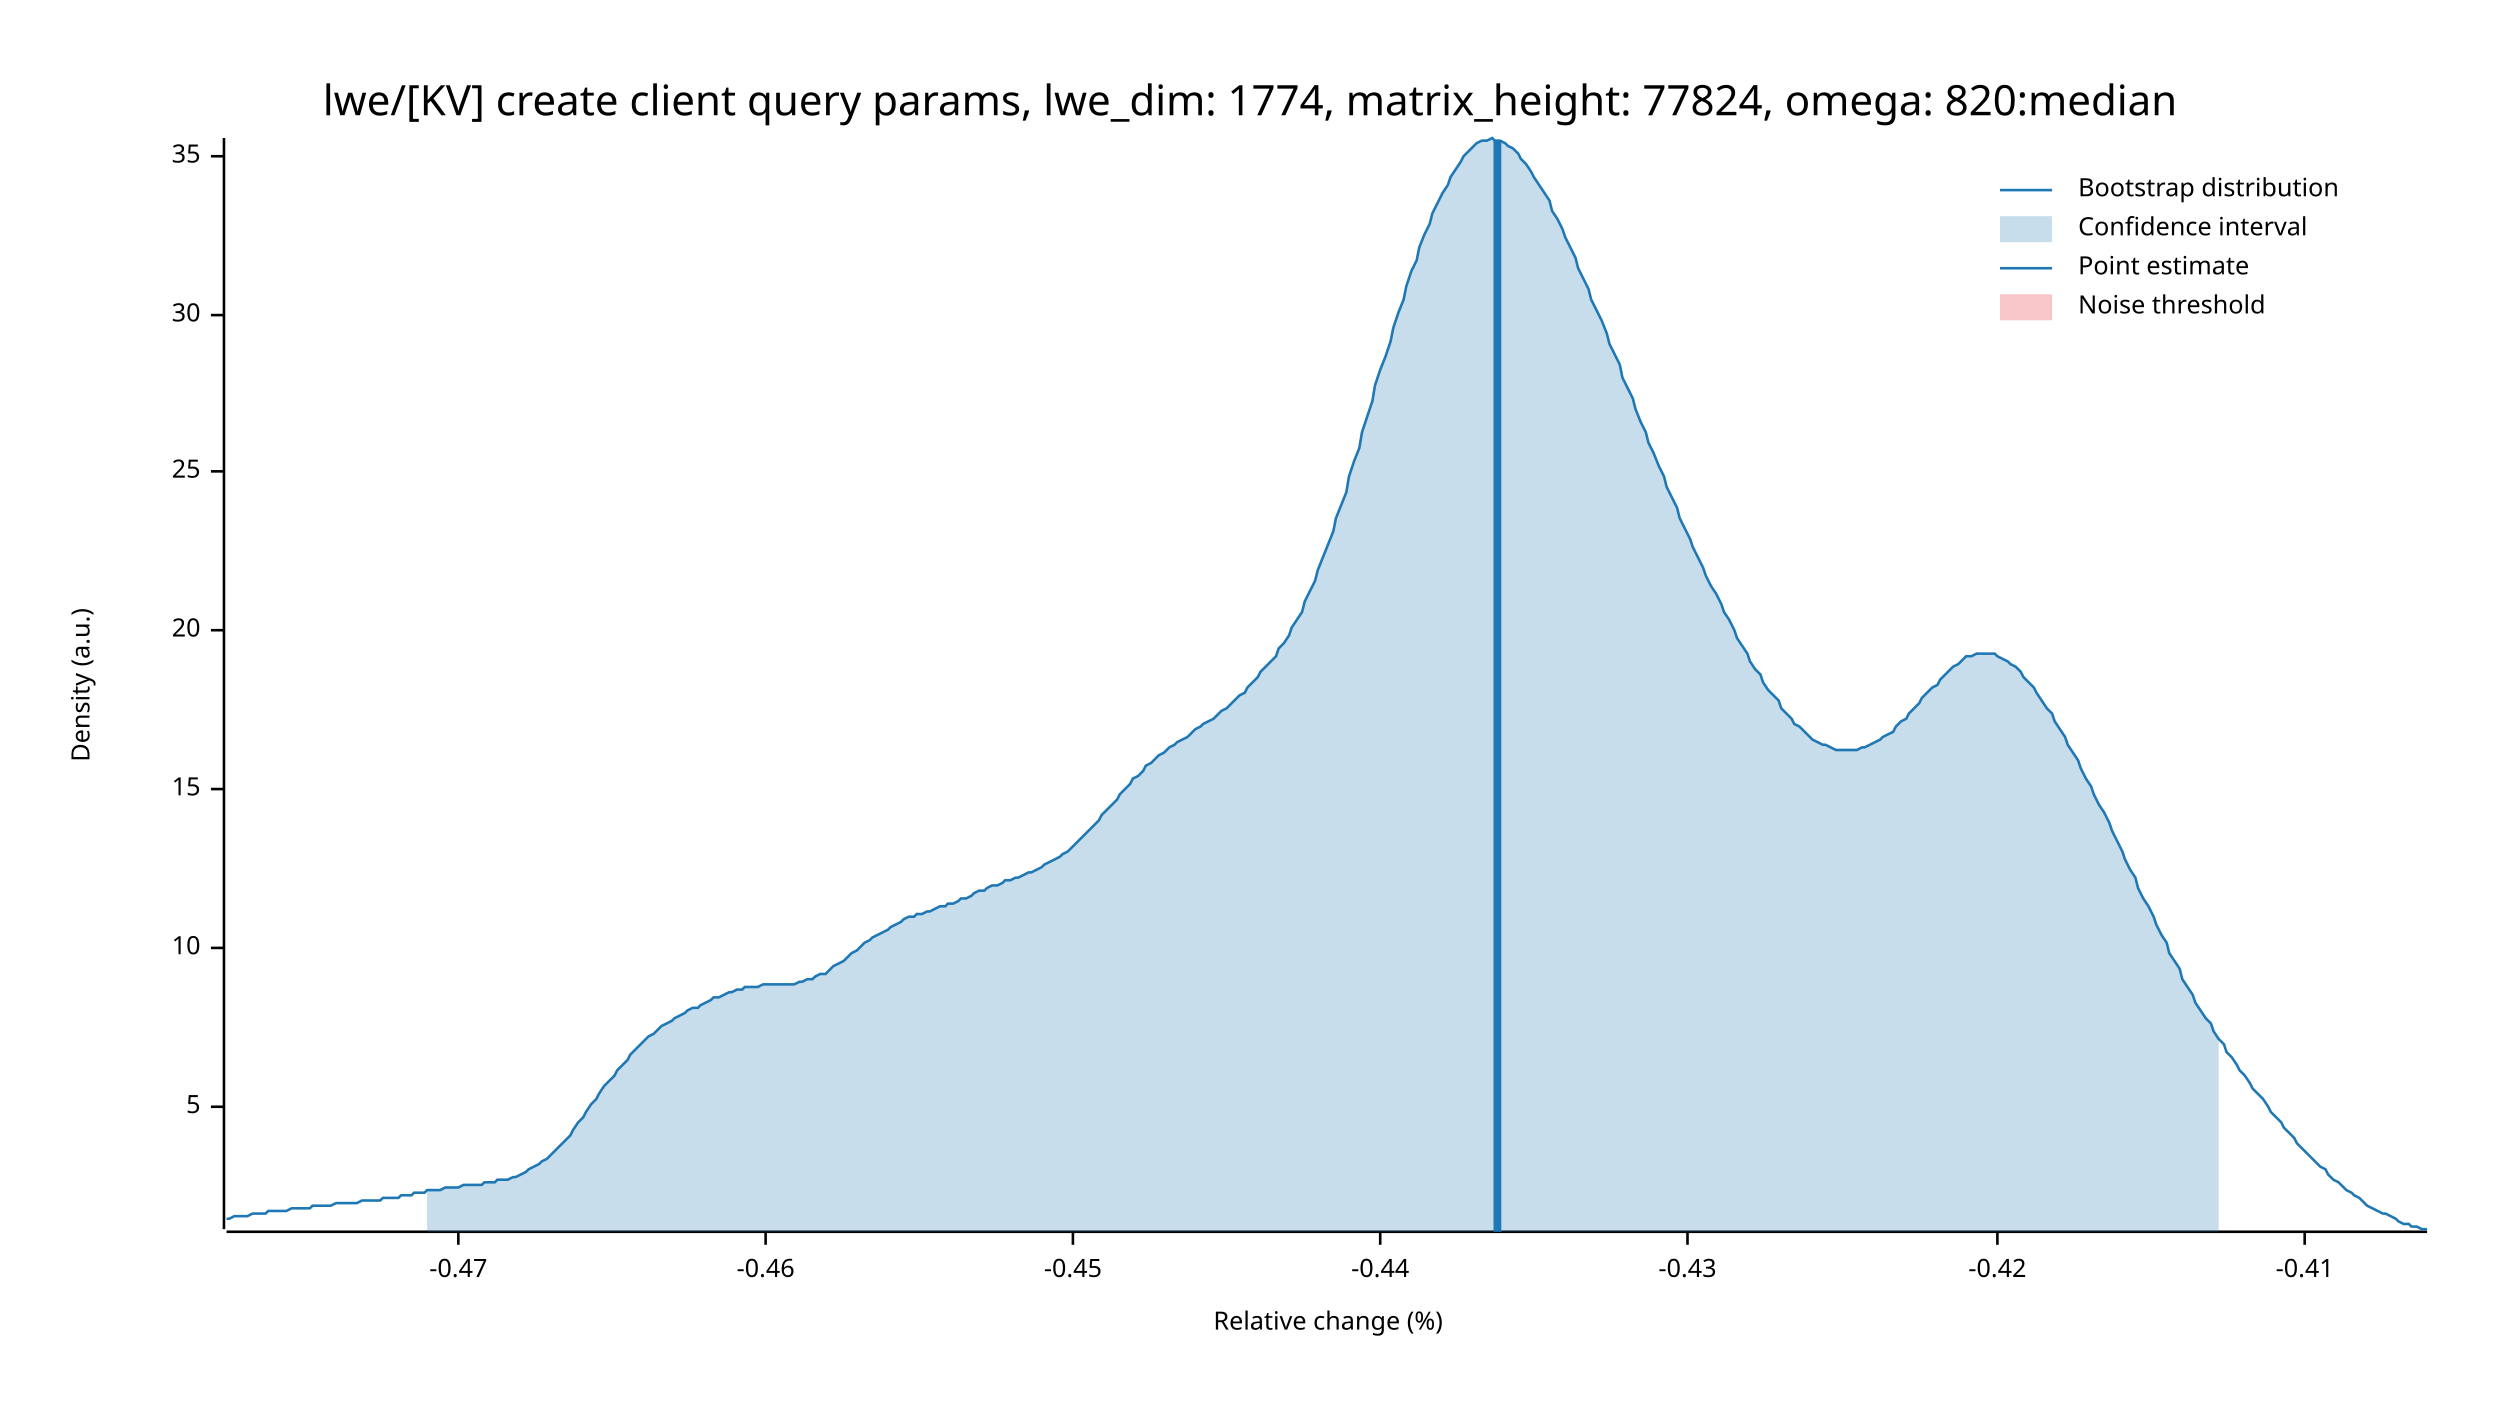
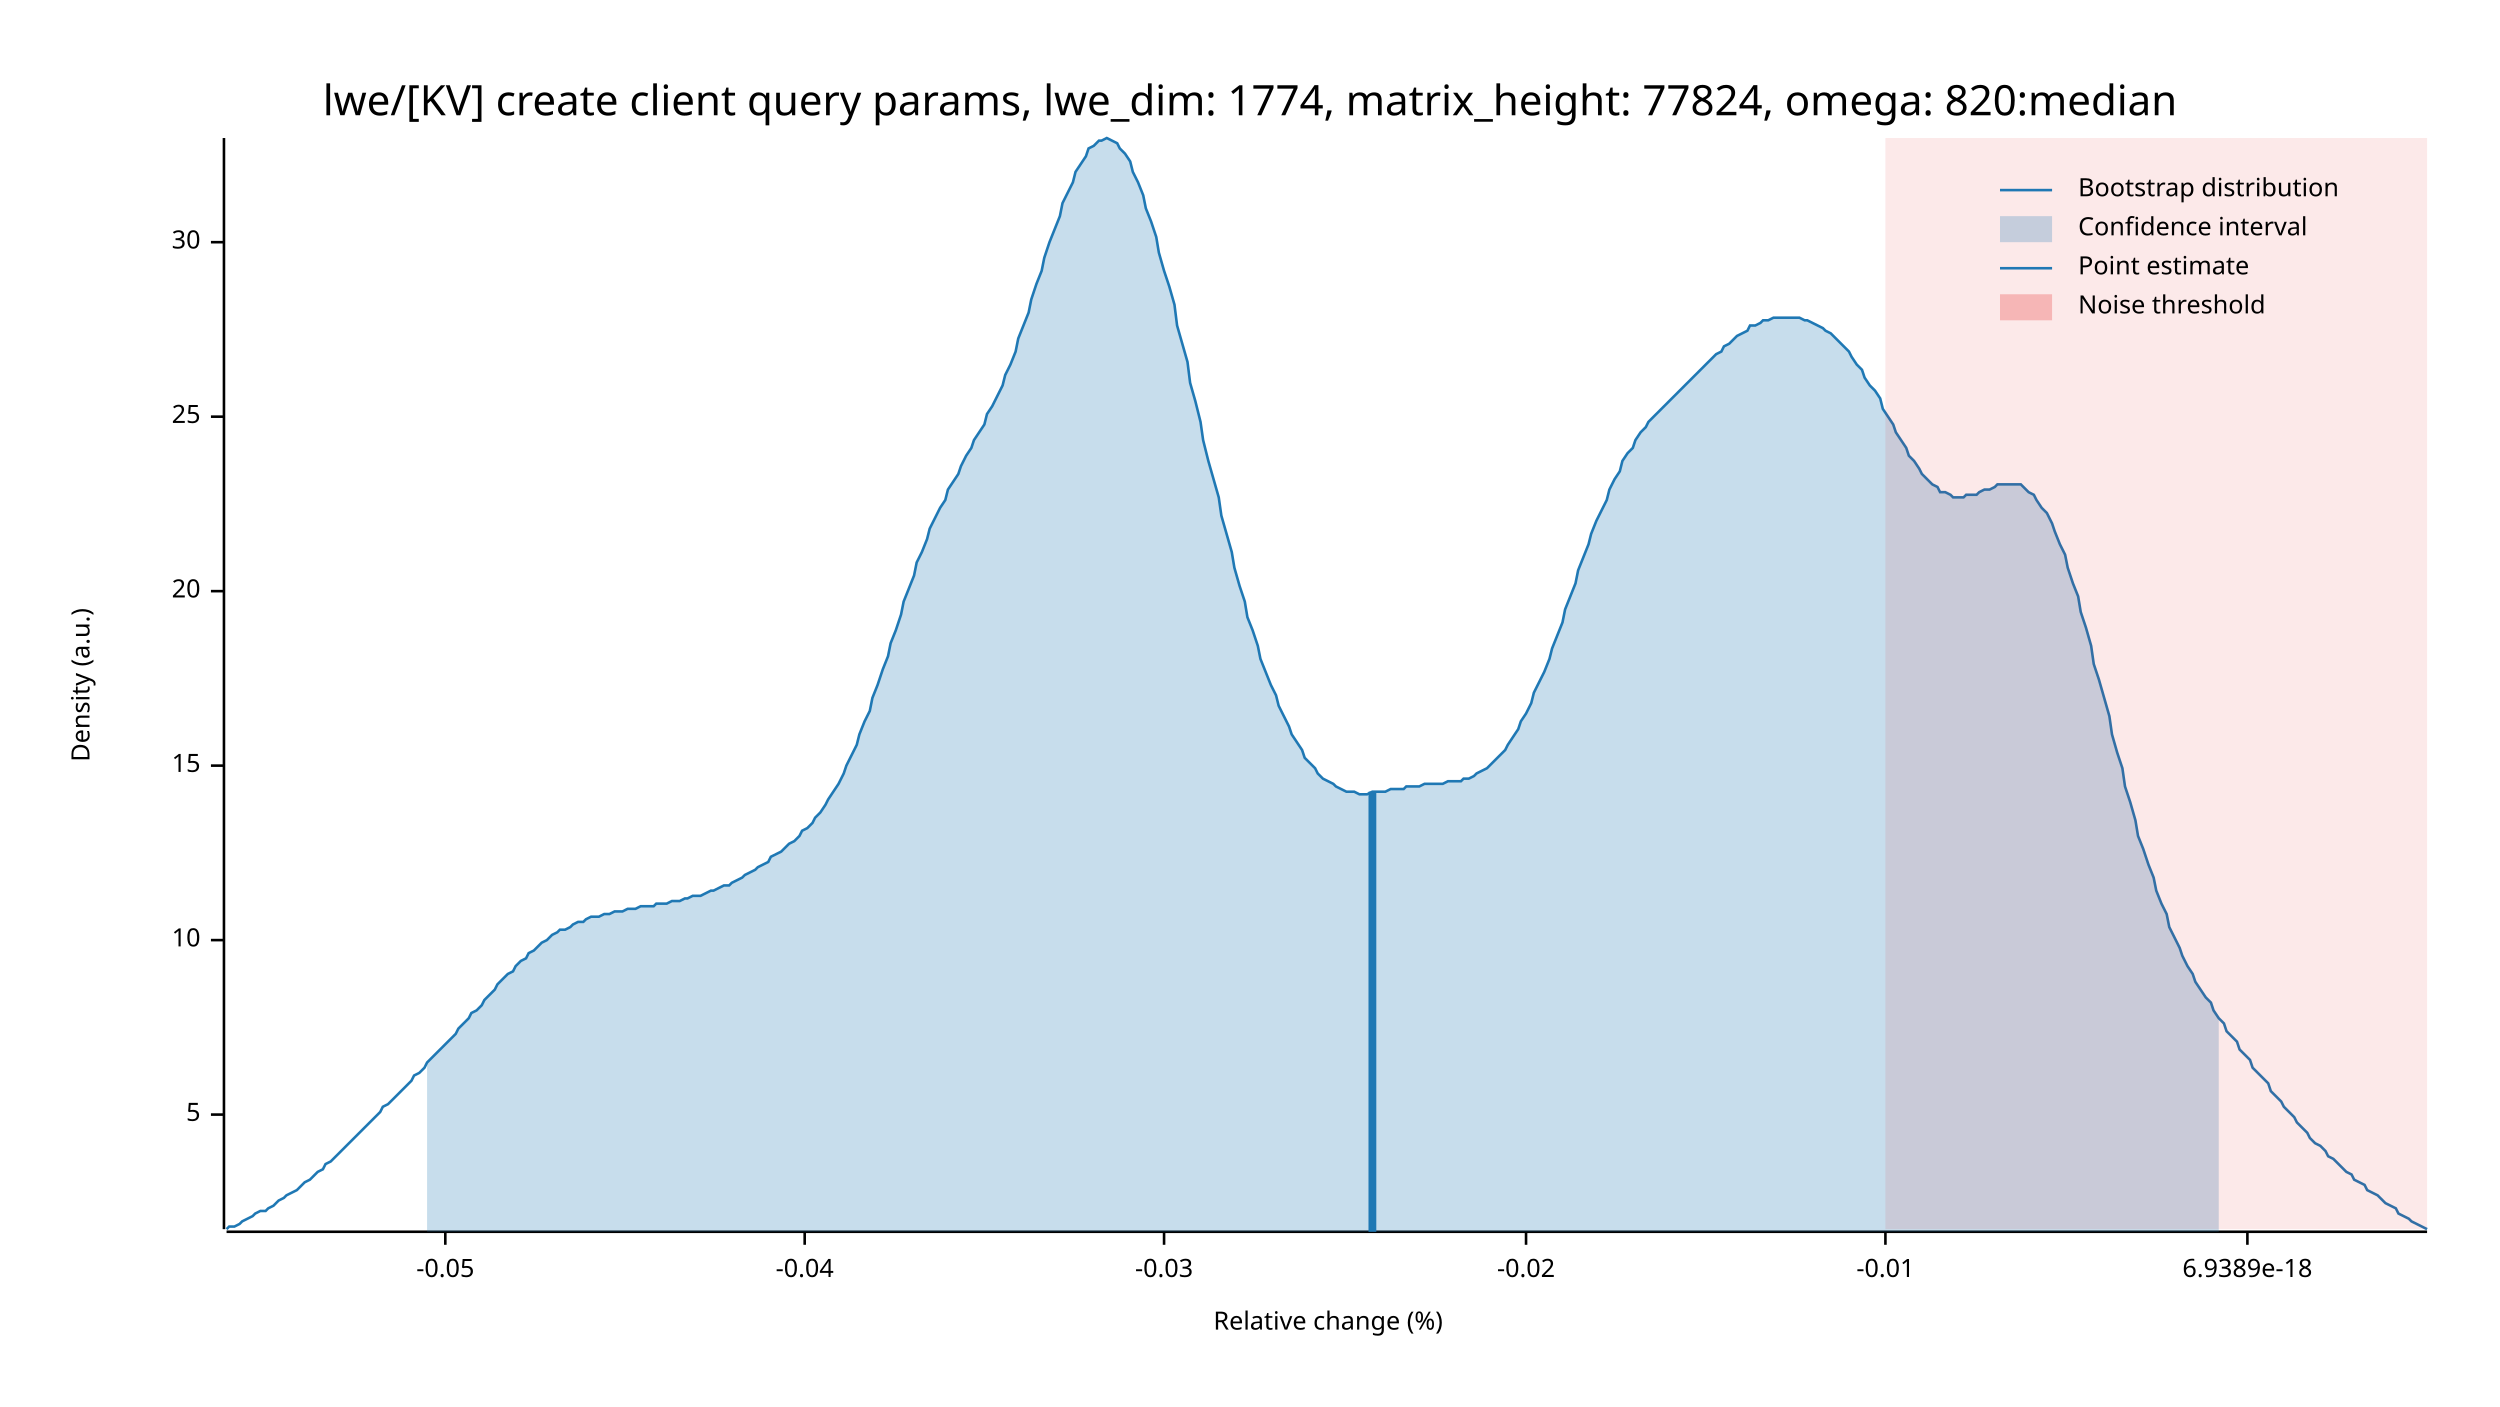
<svg xmlns="http://www.w3.org/2000/svg" width="960" height="540" viewBox="0 0 960 540">
  <text x="480" y="32" dy="0.76em" text-anchor="middle" font-family="sans-serif" font-size="16.129" opacity="1" fill="#000000">
lwe/[KV] create client query params, lwe_dim: 1774, matrix_height: 77824, omega: 820:median
</text>
  <text x="27" y="263" dy="0.76em" text-anchor="middle" font-family="sans-serif" font-size="9.677" opacity="1" fill="#000000" transform="rotate(270, 27, 263)">
Density (a.u.)
</text>
  <text x="510" y="513" dy="-0.5ex" text-anchor="middle" font-family="sans-serif" font-size="9.677" opacity="1" fill="#000000">
Relative change (%)
</text>
  <polyline fill="none" opacity="1" stroke="#000000" stroke-width="1" points="86,53 86,472 " />
-   <text x="77" y="425" dy="0.5ex" text-anchor="end" font-family="sans-serif" font-size="9.677" opacity="1" fill="#000000">
+   <text x="77" y="428" dy="0.5ex" text-anchor="end" font-family="sans-serif" font-size="9.677" opacity="1" fill="#000000">
5
</text>
-   <polyline fill="none" opacity="1" stroke="#000000" stroke-width="1" points="81,425 86,425 " />
-   <text x="77" y="364" dy="0.5ex" text-anchor="end" font-family="sans-serif" font-size="9.677" opacity="1" fill="#000000">
+   <polyline fill="none" opacity="1" stroke="#000000" stroke-width="1" points="81,428 86,428 " />
+   <text x="77" y="361" dy="0.5ex" text-anchor="end" font-family="sans-serif" font-size="9.677" opacity="1" fill="#000000">
10
</text>
-   <polyline fill="none" opacity="1" stroke="#000000" stroke-width="1" points="81,364 86,364 " />
-   <text x="77" y="303" dy="0.5ex" text-anchor="end" font-family="sans-serif" font-size="9.677" opacity="1" fill="#000000">
+   <polyline fill="none" opacity="1" stroke="#000000" stroke-width="1" points="81,361 86,361 " />
+   <text x="77" y="294" dy="0.5ex" text-anchor="end" font-family="sans-serif" font-size="9.677" opacity="1" fill="#000000">
15
</text>
-   <polyline fill="none" opacity="1" stroke="#000000" stroke-width="1" points="81,303 86,303 " />
-   <text x="77" y="242" dy="0.5ex" text-anchor="end" font-family="sans-serif" font-size="9.677" opacity="1" fill="#000000">
+   <polyline fill="none" opacity="1" stroke="#000000" stroke-width="1" points="81,294 86,294 " />
+   <text x="77" y="227" dy="0.5ex" text-anchor="end" font-family="sans-serif" font-size="9.677" opacity="1" fill="#000000">
20
</text>
-   <polyline fill="none" opacity="1" stroke="#000000" stroke-width="1" points="81,242 86,242 " />
-   <text x="77" y="181" dy="0.5ex" text-anchor="end" font-family="sans-serif" font-size="9.677" opacity="1" fill="#000000">
+   <polyline fill="none" opacity="1" stroke="#000000" stroke-width="1" points="81,227 86,227 " />
+   <text x="77" y="160" dy="0.5ex" text-anchor="end" font-family="sans-serif" font-size="9.677" opacity="1" fill="#000000">
25
</text>
-   <polyline fill="none" opacity="1" stroke="#000000" stroke-width="1" points="81,181 86,181 " />
-   <text x="77" y="121" dy="0.5ex" text-anchor="end" font-family="sans-serif" font-size="9.677" opacity="1" fill="#000000">
+   <polyline fill="none" opacity="1" stroke="#000000" stroke-width="1" points="81,160 86,160 " />
+   <text x="77" y="93" dy="0.5ex" text-anchor="end" font-family="sans-serif" font-size="9.677" opacity="1" fill="#000000">
30
</text>
-   <polyline fill="none" opacity="1" stroke="#000000" stroke-width="1" points="81,121 86,121 " />
-   <text x="77" y="60" dy="0.5ex" text-anchor="end" font-family="sans-serif" font-size="9.677" opacity="1" fill="#000000">
- 35
+   <polyline fill="none" opacity="1" stroke="#000000" stroke-width="1" points="81,93 86,93 " />
+   <polyline fill="none" opacity="1" stroke="#000000" stroke-width="1" points="87,473 932,473 " />
+   <text x="171" y="483" dy="0.76em" text-anchor="middle" font-family="sans-serif" font-size="9.677" opacity="1" fill="#000000">
+ -0.05
</text>
-   <polyline fill="none" opacity="1" stroke="#000000" stroke-width="1" points="81,60 86,60 " />
-   <polyline fill="none" opacity="1" stroke="#000000" stroke-width="1" points="87,473 932,473 " />
-   <text x="176" y="483" dy="0.76em" text-anchor="middle" font-family="sans-serif" font-size="9.677" opacity="1" fill="#000000">
- -0.47
+   <polyline fill="none" opacity="1" stroke="#000000" stroke-width="1" points="171,473 171,478 " />
+   <text x="309" y="483" dy="0.76em" text-anchor="middle" font-family="sans-serif" font-size="9.677" opacity="1" fill="#000000">
+ -0.04
</text>
-   <polyline fill="none" opacity="1" stroke="#000000" stroke-width="1" points="176,473 176,478 " />
-   <text x="294" y="483" dy="0.76em" text-anchor="middle" font-family="sans-serif" font-size="9.677" opacity="1" fill="#000000">
- -0.46
+   <polyline fill="none" opacity="1" stroke="#000000" stroke-width="1" points="309,473 309,478 " />
+   <text x="447" y="483" dy="0.76em" text-anchor="middle" font-family="sans-serif" font-size="9.677" opacity="1" fill="#000000">
+ -0.03
</text>
-   <polyline fill="none" opacity="1" stroke="#000000" stroke-width="1" points="294,473 294,478 " />
-   <text x="412" y="483" dy="0.76em" text-anchor="middle" font-family="sans-serif" font-size="9.677" opacity="1" fill="#000000">
- -0.45
+   <polyline fill="none" opacity="1" stroke="#000000" stroke-width="1" points="447,473 447,478 " />
+   <text x="586" y="483" dy="0.76em" text-anchor="middle" font-family="sans-serif" font-size="9.677" opacity="1" fill="#000000">
+ -0.02
</text>
-   <polyline fill="none" opacity="1" stroke="#000000" stroke-width="1" points="412,473 412,478 " />
-   <text x="530" y="483" dy="0.76em" text-anchor="middle" font-family="sans-serif" font-size="9.677" opacity="1" fill="#000000">
- -0.44
+   <polyline fill="none" opacity="1" stroke="#000000" stroke-width="1" points="586,473 586,478 " />
+   <text x="724" y="483" dy="0.76em" text-anchor="middle" font-family="sans-serif" font-size="9.677" opacity="1" fill="#000000">
+ -0.01
</text>
-   <polyline fill="none" opacity="1" stroke="#000000" stroke-width="1" points="530,473 530,478 " />
-   <text x="648" y="483" dy="0.76em" text-anchor="middle" font-family="sans-serif" font-size="9.677" opacity="1" fill="#000000">
- -0.43
+   <polyline fill="none" opacity="1" stroke="#000000" stroke-width="1" points="724,473 724,478 " />
+   <text x="863" y="483" dy="0.76em" text-anchor="middle" font-family="sans-serif" font-size="9.677" opacity="1" fill="#000000">
+ 6.9389e-18
</text>
-   <polyline fill="none" opacity="1" stroke="#000000" stroke-width="1" points="648,473 648,478 " />
-   <text x="767" y="483" dy="0.76em" text-anchor="middle" font-family="sans-serif" font-size="9.677" opacity="1" fill="#000000">
- -0.42
- </text>
-   <polyline fill="none" opacity="1" stroke="#000000" stroke-width="1" points="767,473 767,478 " />
-   <text x="885" y="483" dy="0.76em" text-anchor="middle" font-family="sans-serif" font-size="9.677" opacity="1" fill="#000000">
- -0.41
- </text>
-   <polyline fill="none" opacity="1" stroke="#000000" stroke-width="1" points="885,473 885,478 " />
-   <polyline fill="none" opacity="1" stroke="#1F78B4" stroke-width="1" points="87,468 88,468 90,467 92,467 93,467 95,467 97,466 98,466 100,466 102,466 103,465 105,465 107,465 109,465 110,465 112,464 114,464 115,464 117,464 119,464 120,463 122,463 124,463 125,463 127,463 129,462 131,462 132,462 134,462 136,462 137,462 139,461 141,461 142,461 144,461 146,461 147,460 149,460 151,460 153,460 154,459 156,459 158,459 159,458 161,458 163,458 164,457 166,457 168,457 169,457 171,456 173,456 175,456 176,456 178,455 180,455 181,455 183,455 185,455 186,454 188,454 190,454 191,453 193,453 195,453 197,452 198,452 200,451 202,450 203,449 205,448 207,447 208,446 210,445 212,443 214,441 215,440 217,438 219,436 220,434 222,431 224,429 225,427 227,424 229,422 230,420 232,417 234,415 236,413 237,411 239,409 241,407 242,405 244,403 246,401 247,400 249,398 251,397 252,396 254,394 256,393 258,392 259,391 261,390 263,389 264,388 266,387 268,387 269,386 271,385 273,384 274,383 276,383 278,382 280,381 281,381 283,380 285,380 286,379 288,379 290,379 291,379 293,378 295,378 296,378 298,378 300,378 302,378 303,378 305,378 307,377 308,377 310,376 312,376 313,375 315,374 317,374 318,373 320,371 322,370 324,369 325,368 327,366 329,365 330,364 332,362 334,361 335,360 337,359 339,358 341,357 342,356 344,355 346,354 347,353 349,352 351,352 352,351 354,351 356,350 357,350 359,349 361,348 363,348 364,347 366,347 368,346 369,345 371,345 373,344 374,343 376,342 378,342 379,341 381,340 383,340 385,339 386,338 388,338 390,337 391,337 393,336 395,335 396,335 398,334 400,333 401,332 403,331 405,330 407,329 408,328 410,327 412,325 413,324 415,322 417,320 418,319 420,317 422,315 423,313 425,311 427,309 429,307 430,305 432,303 434,301 435,299 437,298 439,296 440,294 442,293 444,291 445,290 447,289 449,287 451,286 452,285 454,284 456,283 457,282 459,280 461,279 462,278 464,277 466,276 468,274 469,273 471,272 473,270 474,269 476,267 478,266 479,264 481,262 483,260 484,258 486,256 488,254 490,252 491,249 493,247 495,244 496,241 498,238 500,235 501,231 503,227 505,223 506,219 508,214 510,209 512,204 513,199 515,194 517,189 518,183 520,177 522,172 523,166 525,160 527,154 528,148 530,142 532,137 534,131 535,126 537,120 539,115 540,110 542,104 544,100 545,95 547,90 549,86 550,82 552,78 554,74 556,71 557,68 559,65 561,62 562,60 564,58 566,56 567,55 569,54 571,54 573,53 574,54 576,54 578,55 579,56 581,57 583,59 584,61 586,63 588,66 589,68 591,71 593,74 595,77 596,81 598,84 600,88 601,91 603,95 605,99 606,103 608,107 610,111 611,115 613,119 615,123 617,128 618,132 620,136 622,140 623,145 625,149 627,153 628,157 630,162 632,166 633,170 635,174 637,179 639,183 640,187 642,191 644,195 645,199 647,203 649,207 650,210 652,214 654,218 655,221 657,225 659,228 661,232 662,235 664,238 666,242 667,245 669,248 671,251 672,254 674,257 676,259 677,262 679,265 681,267 683,269 684,272 686,274 688,276 689,278 691,279 693,281 694,282 696,284 698,285 700,286 701,286 703,287 705,288 706,288 708,288 710,288 711,288 713,288 715,287 716,287 718,286 720,285 722,284 723,283 725,282 727,281 728,279 730,277 732,276 733,274 735,272 737,270 738,268 740,266 742,264 744,263 745,261 747,259 749,257 750,256 752,255 754,253 755,252 757,252 759,251 760,251 762,251 764,251 766,251 767,252 769,253 771,254 772,255 774,256 776,258 777,260 779,262 781,264 782,266 784,269 786,272 788,274 789,277 791,280 793,283 794,286 796,289 798,292 799,295 801,299 803,302 804,305 806,309 808,312 810,316 811,319 813,323 815,327 816,330 818,334 820,337 821,341 823,345 825,348 827,352 828,355 830,359 832,362 833,366 835,369 837,372 838,376 840,379 842,382 843,385 845,388 847,391 849,393 850,396 852,399 854,401 855,404 857,406 859,409 860,411 862,413 864,416 865,418 867,420 869,422 871,425 872,427 874,429 876,431 877,433 879,435 881,437 882,439 884,441 886,443 887,444 889,446 891,448 893,449 894,451 896,453 898,454 899,455 901,457 903,458 904,459 906,460 908,462 909,463 911,464 913,465 915,466 916,466 918,467 920,468 921,469 923,470 925,470 926,471 928,471 930,472 932,472 " />
-   <polygon opacity="0.25" fill="#1F78B4" points="164,457 166,457 168,457 169,457 171,456 173,456 175,456 176,456 178,455 180,455 181,455 183,455 185,455 186,454 188,454 190,454 191,453 193,453 195,453 197,452 198,452 200,451 202,450 203,449 205,448 207,447 208,446 210,445 212,443 214,441 215,440 217,438 219,436 220,434 222,431 224,429 225,427 227,424 229,422 230,420 232,417 234,415 236,413 237,411 239,409 241,407 242,405 244,403 246,401 247,400 249,398 251,397 252,396 254,394 256,393 258,392 259,391 261,390 263,389 264,388 266,387 268,387 269,386 271,385 273,384 274,383 276,383 278,382 280,381 281,381 283,380 285,380 286,379 288,379 290,379 291,379 293,378 295,378 296,378 298,378 300,378 302,378 303,378 305,378 307,377 308,377 310,376 312,376 313,375 315,374 317,374 318,373 320,371 322,370 324,369 325,368 327,366 329,365 330,364 332,362 334,361 335,360 337,359 339,358 341,357 342,356 344,355 346,354 347,353 349,352 351,352 352,351 354,351 356,350 357,350 359,349 361,348 363,348 364,347 366,347 368,346 369,345 371,345 373,344 374,343 376,342 378,342 379,341 381,340 383,340 385,339 386,338 388,338 390,337 391,337 393,336 395,335 396,335 398,334 400,333 401,332 403,331 405,330 407,329 408,328 410,327 412,325 413,324 415,322 417,320 418,319 420,317 422,315 423,313 425,311 427,309 429,307 430,305 432,303 434,301 435,299 437,298 439,296 440,294 442,293 444,291 445,290 447,289 449,287 451,286 452,285 454,284 456,283 457,282 459,280 461,279 462,278 464,277 466,276 468,274 469,273 471,272 473,270 474,269 476,267 478,266 479,264 481,262 483,260 484,258 486,256 488,254 490,252 491,249 493,247 495,244 496,241 498,238 500,235 501,231 503,227 505,223 506,219 508,214 510,209 512,204 513,199 515,194 517,189 518,183 520,177 522,172 523,166 525,160 527,154 528,148 530,142 532,137 534,131 535,126 537,120 539,115 540,110 542,104 544,100 545,95 547,90 549,86 550,82 552,78 554,74 556,71 557,68 559,65 561,62 562,60 564,58 566,56 567,55 569,54 571,54 573,53 574,54 576,54 578,55 579,56 581,57 583,59 584,61 586,63 588,66 589,68 591,71 593,74 595,77 596,81 598,84 600,88 601,91 603,95 605,99 606,103 608,107 610,111 611,115 613,119 615,123 617,128 618,132 620,136 622,140 623,145 625,149 627,153 628,157 630,162 632,166 633,170 635,174 637,179 639,183 640,187 642,191 644,195 645,199 647,203 649,207 650,210 652,214 654,218 655,221 657,225 659,228 661,232 662,235 664,238 666,242 667,245 669,248 671,251 672,254 674,257 676,259 677,262 679,265 681,267 683,269 684,272 686,274 688,276 689,278 691,279 693,281 694,282 696,284 698,285 700,286 701,286 703,287 705,288 706,288 708,288 710,288 711,288 713,288 715,287 716,287 718,286 720,285 722,284 723,283 725,282 727,281 728,279 730,277 732,276 733,274 735,272 737,270 738,268 740,266 742,264 744,263 745,261 747,259 749,257 750,256 752,255 754,253 755,252 757,252 759,251 760,251 762,251 764,251 766,251 767,252 769,253 771,254 772,255 774,256 776,258 777,260 779,262 781,264 782,266 784,269 786,272 788,274 789,277 791,280 793,283 794,286 796,289 798,292 799,295 801,299 803,302 804,305 806,309 808,312 810,316 811,319 813,323 815,327 816,330 818,334 820,337 821,341 823,345 825,348 827,352 828,355 830,359 832,362 833,366 835,369 837,372 838,376 840,379 842,382 843,385 845,388 847,391 849,393 850,396 852,399 852,473 164,473 " />
-   <polyline fill="none" opacity="1" stroke="#1F78B4" stroke-width="3" points="575,473 575,54 " />
-   <rect x="509" y="53" width="0" height="419" opacity="0.1" fill="#E31A1C" stroke="none" />
+   <polyline fill="none" opacity="1" stroke="#000000" stroke-width="1" points="863,473 863,478 " />
+   <polyline fill="none" opacity="1" stroke="#1F78B4" stroke-width="1" points="87,472 88,471 90,471 92,470 93,469 95,468 97,467 98,466 100,465 102,465 103,464 105,463 107,461 109,460 110,459 112,458 114,457 115,456 117,454 119,453 120,452 122,450 124,449 125,447 127,446 129,444 131,442 132,441 134,439 136,437 137,436 139,434 141,432 142,431 144,429 146,427 147,425 149,424 151,422 153,420 154,419 156,417 158,415 159,413 161,412 163,410 164,408 166,406 168,404 169,403 171,401 173,399 175,397 176,395 178,393 180,391 181,389 183,388 185,386 186,384 188,382 190,380 191,378 193,376 195,374 197,373 198,371 200,369 202,368 203,366 205,365 207,363 208,362 210,361 212,359 214,358 215,357 217,357 219,356 220,355 222,354 224,354 225,353 227,352 229,352 230,352 232,351 234,351 236,350 237,350 239,350 241,349 242,349 244,349 246,348 247,348 249,348 251,348 252,347 254,347 256,347 258,346 259,346 261,346 263,345 264,345 266,344 268,344 269,344 271,343 273,342 274,342 276,341 278,340 280,340 281,339 283,338 285,337 286,336 288,335 290,334 291,333 293,332 295,331 296,329 298,328 300,327 302,325 303,324 305,323 307,321 308,319 310,318 312,316 313,314 315,312 317,309 318,307 320,304 322,301 324,297 325,294 327,290 329,286 330,282 332,277 334,273 335,268 337,263 339,257 341,252 342,247 344,242 346,236 347,231 349,226 351,221 352,216 354,212 356,207 357,203 359,199 361,195 363,192 364,188 366,185 368,182 369,179 371,175 373,172 374,169 376,166 378,163 379,159 381,156 383,152 385,148 386,144 388,140 390,135 391,130 393,125 395,120 396,115 398,109 400,104 401,99 403,93 405,88 407,83 408,78 410,74 412,70 413,66 415,63 417,60 418,57 420,56 422,54 423,54 425,53 427,54 429,55 430,57 432,59 434,62 435,66 437,70 439,75 440,80 442,85 444,91 445,97 447,104 449,110 451,117 452,125 454,132 456,139 457,147 459,154 461,162 462,169 464,177 466,184 468,191 469,198 471,205 473,212 474,218 476,225 478,231 479,237 481,242 483,248 484,253 486,258 488,263 490,267 491,271 493,275 495,279 496,282 498,285 500,288 501,291 503,293 505,295 506,297 508,299 510,300 512,301 513,302 515,303 517,304 518,304 520,304 522,305 523,305 525,305 527,304 528,304 530,304 532,304 534,303 535,303 537,303 539,303 540,302 542,302 544,302 545,302 547,301 549,301 550,301 552,301 554,301 556,300 557,300 559,300 561,300 562,299 564,299 566,298 567,297 569,296 571,295 573,293 574,292 576,290 578,288 579,286 581,283 583,280 584,277 586,274 588,270 589,266 591,262 593,258 595,253 596,249 598,244 600,239 601,234 603,229 605,224 606,219 608,214 610,209 611,205 613,200 615,196 617,192 618,188 620,184 622,181 623,177 625,174 627,172 628,169 630,166 632,164 633,162 635,160 637,158 639,156 640,155 642,153 644,151 645,150 647,148 649,146 650,145 652,143 654,141 655,140 657,138 659,136 661,135 662,133 664,132 666,130 667,129 669,128 671,127 672,125 674,125 676,124 677,123 679,123 681,122 683,122 684,122 686,122 688,122 689,122 691,122 693,123 694,123 696,124 698,125 700,126 701,127 703,128 705,130 706,131 708,133 710,135 711,137 713,140 715,142 716,145 718,148 720,150 722,153 723,157 725,160 727,163 728,166 730,169 732,172 733,175 735,177 737,180 738,182 740,184 742,186 744,187 745,189 747,189 749,190 750,191 752,191 754,191 755,190 757,190 759,190 760,189 762,188 764,188 766,187 767,186 769,186 771,186 772,186 774,186 776,186 777,187 779,189 781,190 782,192 784,195 786,197 788,201 789,204 791,209 793,213 794,218 796,224 798,229 799,235 801,241 803,248 804,255 806,261 808,268 810,275 811,282 813,289 815,295 816,302 818,308 820,315 821,321 823,326 825,332 827,337 828,342 830,347 832,351 833,356 835,360 837,364 838,367 840,371 842,374 843,377 845,380 847,383 849,385 850,388 852,391 854,393 855,396 857,398 859,400 860,403 862,405 864,407 865,410 867,412 869,414 871,416 872,419 874,421 876,423 877,425 879,427 881,429 882,431 884,433 886,435 887,437 889,439 891,440 893,442 894,444 896,445 898,447 899,448 901,450 903,451 904,453 906,454 908,455 909,457 911,458 913,459 915,461 916,462 918,463 920,464 921,466 923,467 925,468 926,469 928,470 930,471 932,472 " />
+   <polygon opacity="0.25" fill="#1F78B4" points="164,408 166,406 168,404 169,403 171,401 173,399 175,397 176,395 178,393 180,391 181,389 183,388 185,386 186,384 188,382 190,380 191,378 193,376 195,374 197,373 198,371 200,369 202,368 203,366 205,365 207,363 208,362 210,361 212,359 214,358 215,357 217,357 219,356 220,355 222,354 224,354 225,353 227,352 229,352 230,352 232,351 234,351 236,350 237,350 239,350 241,349 242,349 244,349 246,348 247,348 249,348 251,348 252,347 254,347 256,347 258,346 259,346 261,346 263,345 264,345 266,344 268,344 269,344 271,343 273,342 274,342 276,341 278,340 280,340 281,339 283,338 285,337 286,336 288,335 290,334 291,333 293,332 295,331 296,329 298,328 300,327 302,325 303,324 305,323 307,321 308,319 310,318 312,316 313,314 315,312 317,309 318,307 320,304 322,301 324,297 325,294 327,290 329,286 330,282 332,277 334,273 335,268 337,263 339,257 341,252 342,247 344,242 346,236 347,231 349,226 351,221 352,216 354,212 356,207 357,203 359,199 361,195 363,192 364,188 366,185 368,182 369,179 371,175 373,172 374,169 376,166 378,163 379,159 381,156 383,152 385,148 386,144 388,140 390,135 391,130 393,125 395,120 396,115 398,109 400,104 401,99 403,93 405,88 407,83 408,78 410,74 412,70 413,66 415,63 417,60 418,57 420,56 422,54 423,54 425,53 427,54 429,55 430,57 432,59 434,62 435,66 437,70 439,75 440,80 442,85 444,91 445,97 447,104 449,110 451,117 452,125 454,132 456,139 457,147 459,154 461,162 462,169 464,177 466,184 468,191 469,198 471,205 473,212 474,218 476,225 478,231 479,237 481,242 483,248 484,253 486,258 488,263 490,267 491,271 493,275 495,279 496,282 498,285 500,288 501,291 503,293 505,295 506,297 508,299 510,300 512,301 513,302 515,303 517,304 518,304 520,304 522,305 523,305 525,305 527,304 528,304 530,304 532,304 534,303 535,303 537,303 539,303 540,302 542,302 544,302 545,302 547,301 549,301 550,301 552,301 554,301 556,300 557,300 559,300 561,300 562,299 564,299 566,298 567,297 569,296 571,295 573,293 574,292 576,290 578,288 579,286 581,283 583,280 584,277 586,274 588,270 589,266 591,262 593,258 595,253 596,249 598,244 600,239 601,234 603,229 605,224 606,219 608,214 610,209 611,205 613,200 615,196 617,192 618,188 620,184 622,181 623,177 625,174 627,172 628,169 630,166 632,164 633,162 635,160 637,158 639,156 640,155 642,153 644,151 645,150 647,148 649,146 650,145 652,143 654,141 655,140 657,138 659,136 661,135 662,133 664,132 666,130 667,129 669,128 671,127 672,125 674,125 676,124 677,123 679,123 681,122 683,122 684,122 686,122 688,122 689,122 691,122 693,123 694,123 696,124 698,125 700,126 701,127 703,128 705,130 706,131 708,133 710,135 711,137 713,140 715,142 716,145 718,148 720,150 722,153 723,157 725,160 727,163 728,166 730,169 732,172 733,175 735,177 737,180 738,182 740,184 742,186 744,187 745,189 747,189 749,190 750,191 752,191 754,191 755,190 757,190 759,190 760,189 762,188 764,188 766,187 767,186 769,186 771,186 772,186 774,186 776,186 777,187 779,189 781,190 782,192 784,195 786,197 788,201 789,204 791,209 793,213 794,218 796,224 798,229 799,235 801,241 803,248 804,255 806,261 808,268 810,275 811,282 813,289 815,295 816,302 818,308 820,315 821,321 823,326 825,332 827,337 828,342 830,347 832,351 833,356 835,360 837,364 838,367 840,371 842,374 843,377 845,380 847,383 849,385 850,388 852,391 852,473 164,473 " />
+   <polyline fill="none" opacity="1" stroke="#1F78B4" stroke-width="3" points="527,473 527,304 " />
+   <rect x="724" y="53" width="208" height="419" opacity="0.1" fill="#E31A1C" stroke="none" />
  <text x="798" y="68" dy="0.76em" text-anchor="start" font-family="sans-serif" font-size="9.677" opacity="1" fill="#000000">
Bootstrap distribution
</text>
  <text x="798" y="83" dy="0.76em" text-anchor="start" font-family="sans-serif" font-size="9.677" opacity="1" fill="#000000">
Confidence interval
</text>
  <text x="798" y="98" dy="0.76em" text-anchor="start" font-family="sans-serif" font-size="9.677" opacity="1" fill="#000000">
Point estimate
</text>
  <text x="798" y="113" dy="0.76em" text-anchor="start" font-family="sans-serif" font-size="9.677" opacity="1" fill="#000000">
Noise threshold
</text>
  <polyline fill="none" opacity="1" stroke="#1F78B4" stroke-width="1" points="768,73 788,73 " />
  <rect x="768" y="83" width="20" height="10" opacity="0.25" fill="#1F78B4" stroke="none" />
  <polyline fill="none" opacity="1" stroke="#1F78B4" stroke-width="1" points="768,103 788,103 " />
  <rect x="768" y="113" width="20" height="10" opacity="0.25" fill="#E31A1C" stroke="none" />
</svg>
